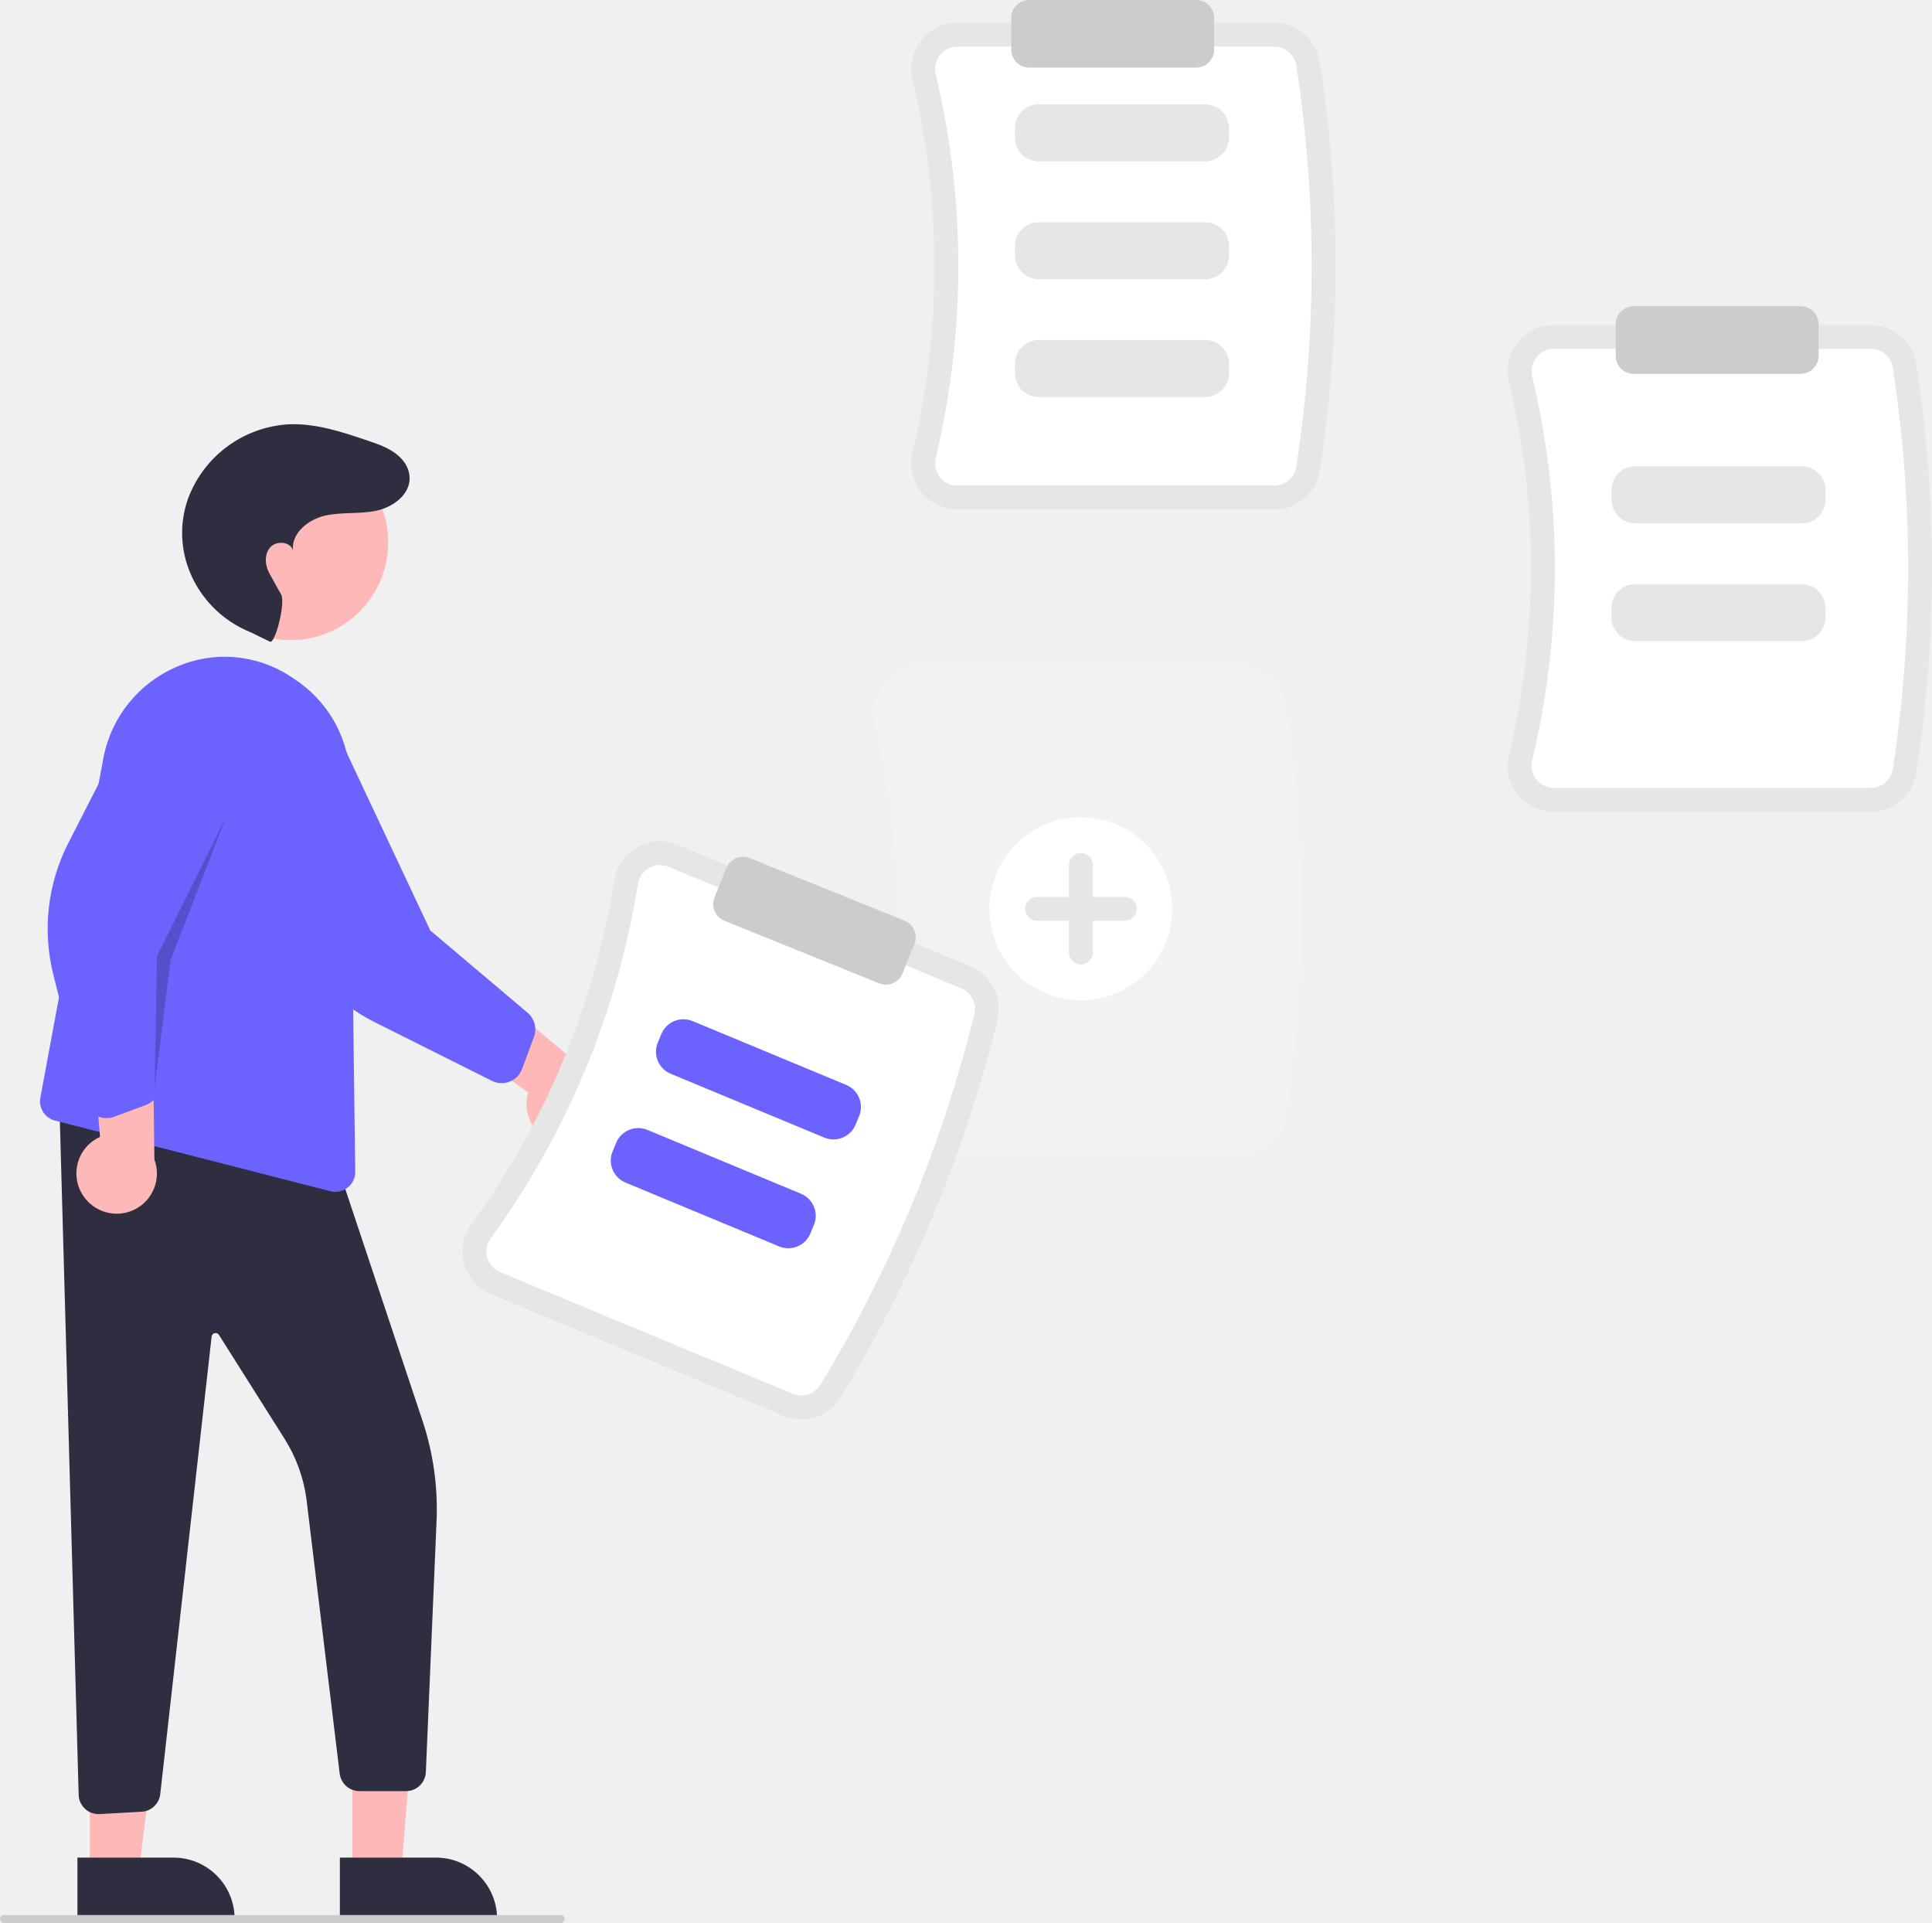
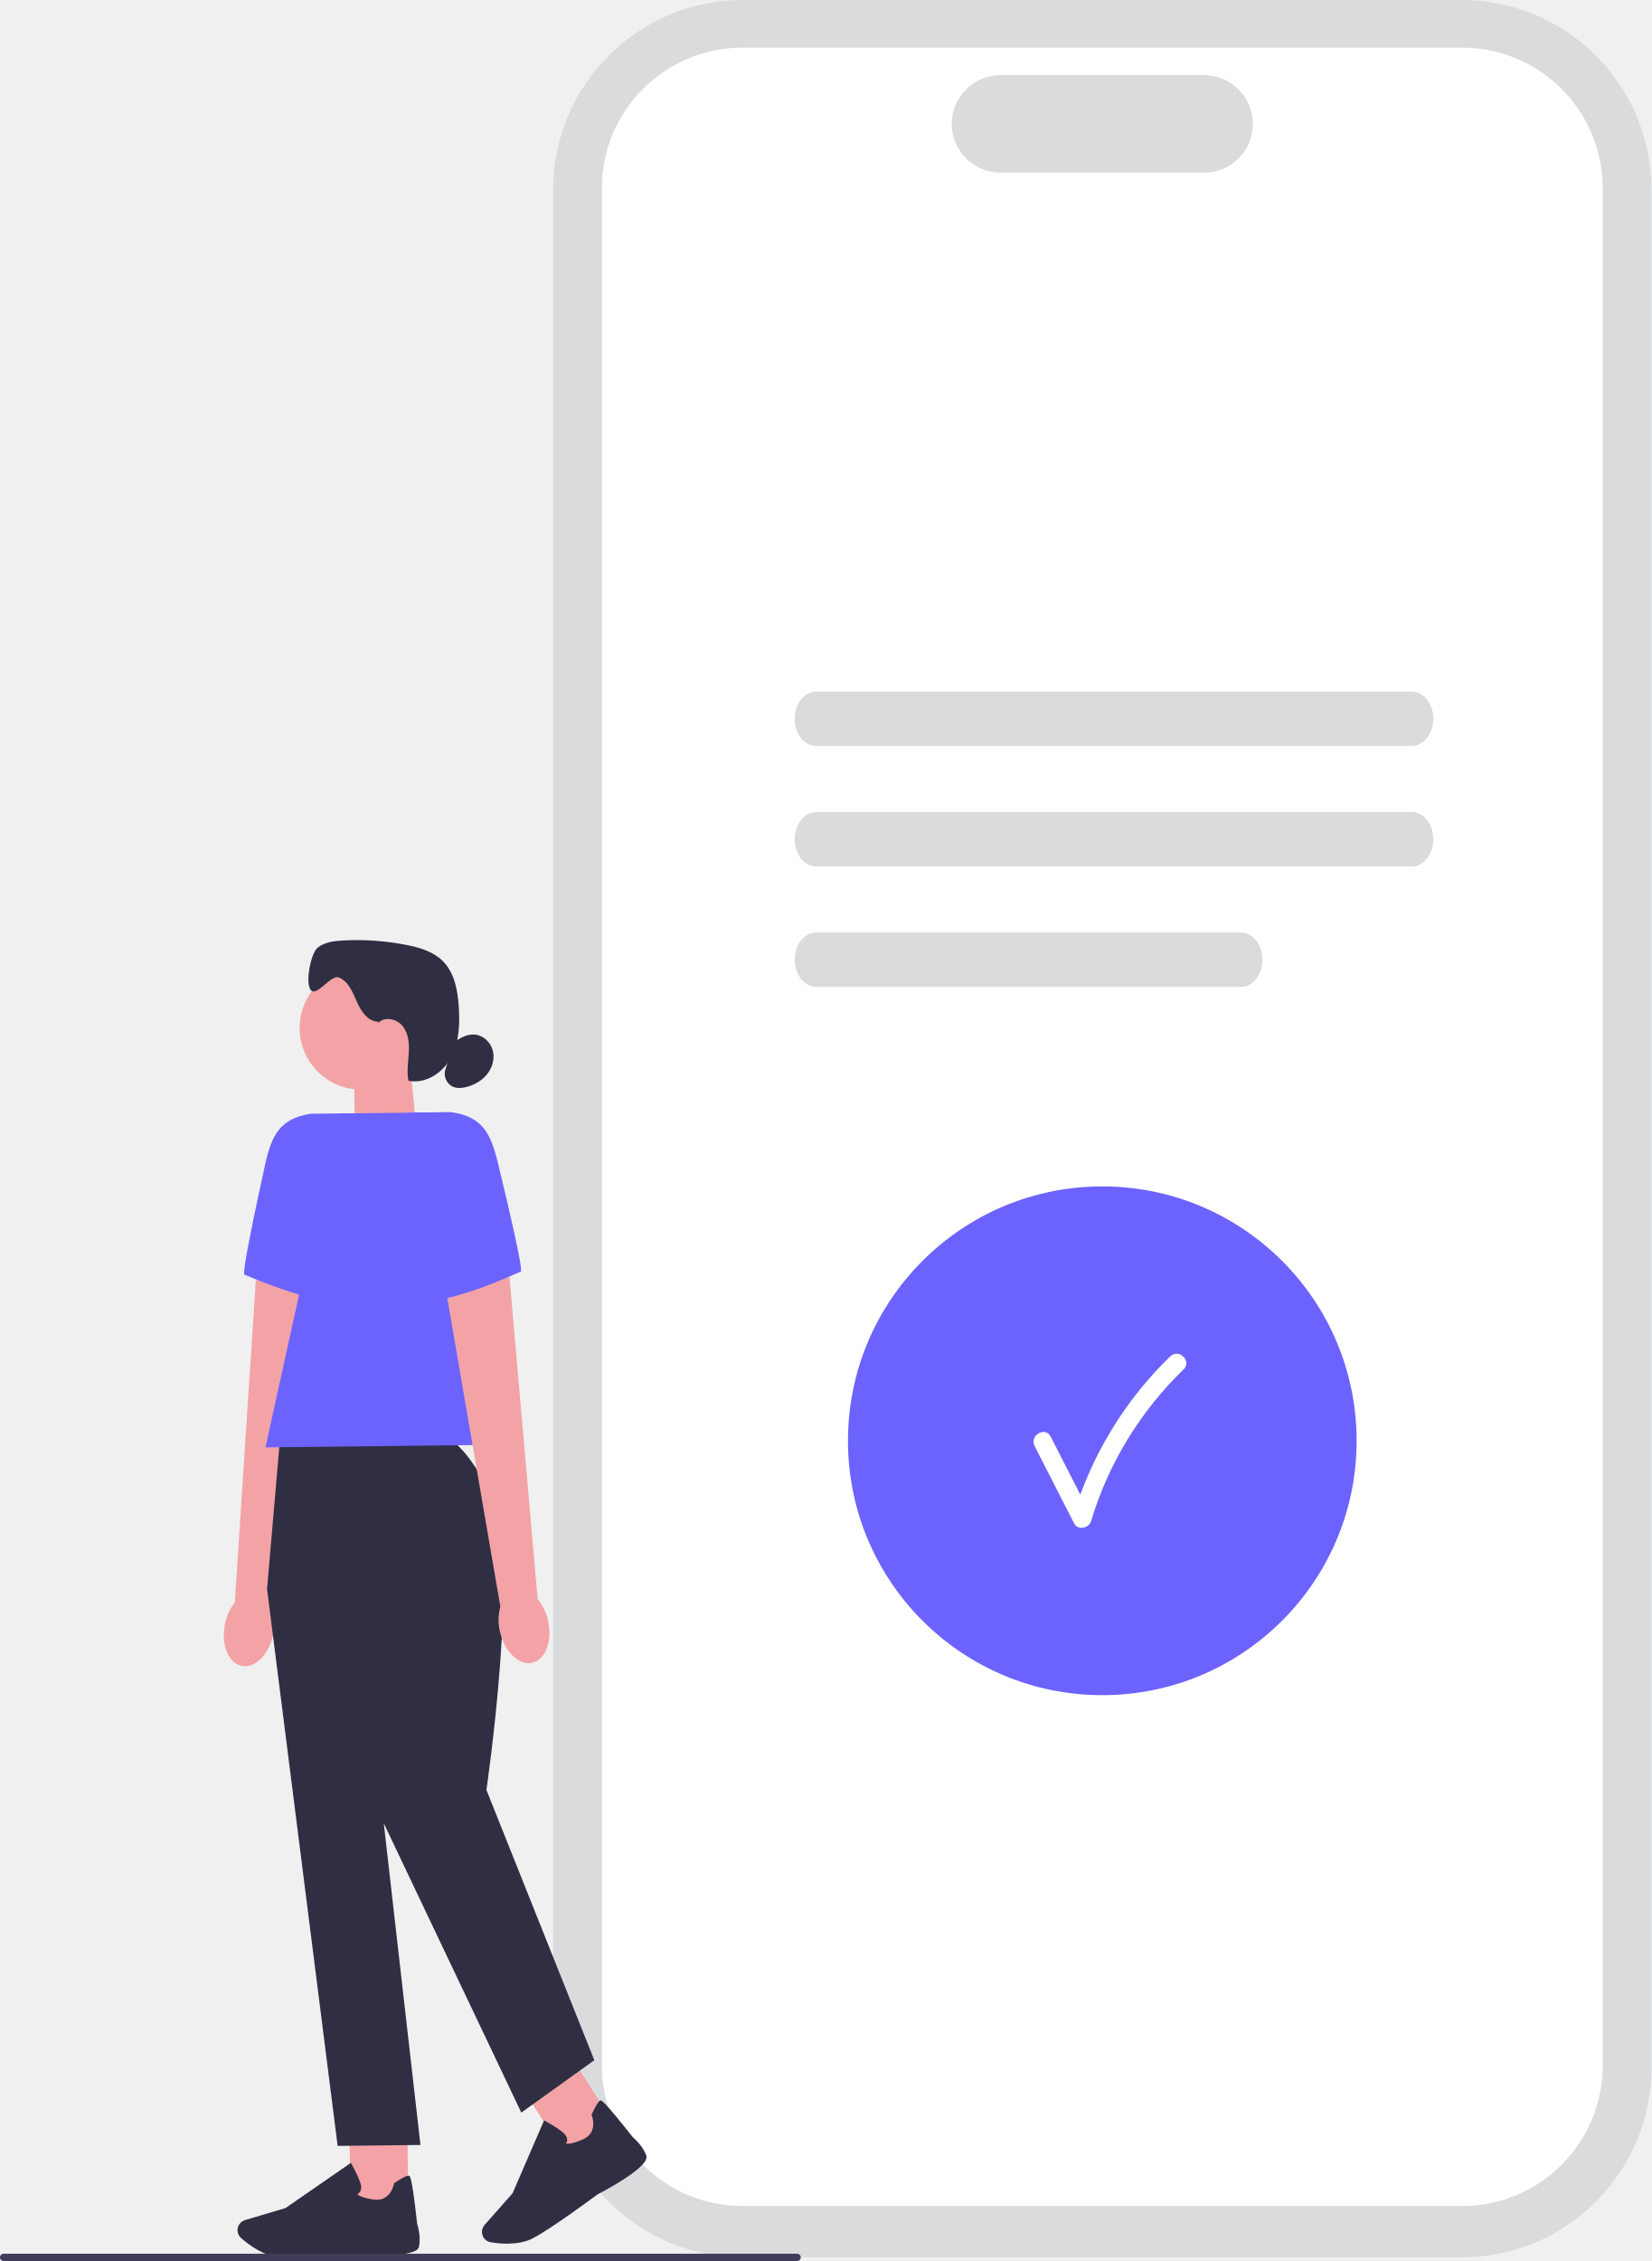
- <svg xmlns="http://www.w3.org/2000/svg" data-name="Layer 1" width="485.834" height="483.5" viewBox="0 0 485.834 483.5">
-   <path d="M677.542,336.347H597.8a11.478,11.478,0,0,1-9.066-4.394h0a11.622,11.622,0,0,1-2.177-9.968,201.631,201.631,0,0,0-0-93.647,11.624,11.624,0,0,1,2.177-9.967,11.478,11.478,0,0,1,9.066-4.394h79.741a11.623,11.623,0,0,1,11.439,9.755,337.961,337.961,0,0,1,0,102.858A11.623,11.623,0,0,1,677.542,336.347Z" transform="translate(-357.0831 -208.25)" fill="#e6e6e6" />
-   <path d="M597.8,219.978a5.513,5.513,0,0,0-4.354,2.108,5.659,5.659,0,0,0-1.054,4.854,207.656,207.656,0,0,1,0,96.445,5.656,5.656,0,0,0,1.053,4.853l0.0 0a5.511,5.511,0,0,0,4.354,2.109h79.741a5.582,5.582,0,0,0,5.509-4.667,331.985,331.985,0,0,0,0-101.035,5.582,5.582,0,0,0-5.509-4.667Z" transform="translate(-357.0831 -208.25)" fill="#fff" />
-   <path d="M660.141,248.829h-41.845a6.006,6.006,0,0,1-6-6v-2.345a6.006,6.006,0,0,1,6-6h41.845a6.006,6.006,0,0,1,6,6V242.829A6.006,6.006,0,0,1,660.141,248.829Z" transform="translate(-357.0831 -208.25)" fill="#e6e6e6" />
-   <path d="M660.141,278.454h-41.845a6.006,6.006,0,0,1-6-6V270.11a6.006,6.006,0,0,1,6-6h41.845a6.006,6.006,0,0,1,6,6v2.345A6.006,6.006,0,0,1,660.141,278.454Z" transform="translate(-357.0831 -208.25)" fill="#e6e6e6" />
-   <path d="M660.141,308.08h-41.845a6.006,6.006,0,0,1-6-6v-2.345a6.006,6.006,0,0,1,6-6h41.845a6.006,6.006,0,0,1,6,6v2.345A6.006,6.006,0,0,1,660.141,308.08Z" transform="translate(-357.0831 -208.25)" fill="#e6e6e6" />
-   <path d="M827.542,412.347H747.8a11.478,11.478,0,0,1-9.066-4.394h0a11.622,11.622,0,0,1-2.177-9.968,201.631,201.631,0,0,0-0-93.647,11.624,11.624,0,0,1,2.177-9.967,11.478,11.478,0,0,1,9.066-4.394h79.741a11.623,11.623,0,0,1,11.439,9.755,337.961,337.961,0,0,1,0,102.858A11.623,11.623,0,0,1,827.542,412.347Z" transform="translate(-357.0831 -208.25)" fill="#e6e6e6" />
-   <path d="M747.8,295.978a5.513,5.513,0,0,0-4.354,2.108,5.659,5.659,0,0,0-1.054,4.854,207.656,207.656,0,0,1,0,96.445,5.656,5.656,0,0,0,1.053,4.853l0.0 0a5.511,5.511,0,0,0,4.354,2.109h79.741a5.582,5.582,0,0,0,5.509-4.667,331.985,331.985,0,0,0,0-101.035,5.582,5.582,0,0,0-5.509-4.667Z" transform="translate(-357.0831 -208.25)" fill="#fff" />
-   <path d="M668.542,498.847H588.8a11.975,11.975,0,0,1-9.458-4.584,12.119,12.119,0,0,1-2.27-10.394,201.131,201.131,0,0,0-0-93.414,12.121,12.121,0,0,1,2.27-10.394,11.976,11.976,0,0,1,9.459-4.584h79.741a12.127,12.127,0,0,1,11.933,10.179,338.459,338.459,0,0,1,0,103.011A12.127,12.127,0,0,1,668.542,498.847Z" transform="translate(-357.0831 -208.25)" fill="#f2f2f2" />
-   <path d="M810.141,339.829h-41.845a6.006,6.006,0,0,1-6-6v-2.345a6.006,6.006,0,0,1,6-6h41.845a6.006,6.006,0,0,1,6,6V333.829A6.006,6.006,0,0,1,810.141,339.829Z" transform="translate(-357.0831 -208.25)" fill="#e6e6e6" />
-   <path d="M810.141,369.454h-41.845a6.006,6.006,0,0,1-6-6V361.11a6.006,6.006,0,0,1,6-6h41.845a6.006,6.006,0,0,1,6,6v2.345A6.006,6.006,0,0,1,810.141,369.454Z" transform="translate(-357.0831 -208.25)" fill="#e6e6e6" />
-   <circle cx="271.811" cy="228.5" r="23" fill="#fff" />
-   <path d="M639.894,433.75h-8v-8a3,3,0,0,0-6,0v8h-8a3,3,0,0,0,0,6h8v8a3,3,0,0,0,6,0v-8h8a3,3,0,0,0,0-6Z" transform="translate(-357.0831 -208.25)" fill="#e6e6e6" />
-   <path d="M657.894,225.25h-42a4.505,4.505,0,0,1-4.5-4.5v-8a4.505,4.505,0,0,1,4.5-4.5h42a4.505,4.505,0,0,1,4.5,4.5v8A4.505,4.505,0,0,1,657.894,225.25Z" transform="translate(-357.0831 -208.25)" fill="#ccc" />
-   <path d="M809.894,302.25h-42a4.505,4.505,0,0,1-4.5-4.5v-8a4.505,4.505,0,0,1,4.5-4.5h42a4.505,4.505,0,0,1,4.5,4.5v8A4.505,4.505,0,0,1,809.894,302.25Z" transform="translate(-357.0831 -208.25)" fill="#ccc" />
-   <polygon points="88.596 471.061 100.856 471.061 104.689 423.773 88.594 423.773 88.596 471.061" fill="#ffb8b8" />
-   <path d="M442.552,675.308l24.144-.001h.001a15.386,15.386,0,0,1,15.386,15.386v.5l-39.531.001Z" transform="translate(-357.0831 -208.25)" fill="#2f2e41" />
-   <polygon points="22.596 471.061 34.856 471.061 40.689 423.773 22.594 423.773 22.596 471.061" fill="#ffb8b8" />
-   <path d="M376.552,675.308l24.144-.001h.001a15.386,15.386,0,0,1,15.386,15.386v.5l-39.531.001Z" transform="translate(-357.0831 -208.25)" fill="#2f2e41" />
-   <path d="M381.854,664.373a4.981,4.981,0,0,1-3.375-1.318h0a4.961,4.961,0,0,1-1.616-3.537L371.947,483.304l69.811,17.452,21.54,64.618a70.461,70.461,0,0,1,3.545,25.824l-2.675,62.637a4.996,4.996,0,0,1-4.994,4.759h-11.709a5.023,5.023,0,0,1-4.955-4.33l-8.369-69.142a37.823,37.823,0,0,0-5.532-15.164l-16.469-26.076a1,1,0,0,0-1.838.41L397.378,659.38a4.993,4.993,0,0,1-4.687,4.396l-10.552.587C382.044,664.369,381.949,664.373,381.854,664.373Z" transform="translate(-357.0831 -208.25)" fill="#2f2e41" />
-   <circle cx="73.058" cy="136.406" r="24.561" fill="#ffb8b8" />
-   <path d="M441.424,507.922a5.076,5.076,0,0,1-1.253-.159H440.17l-69.264-17.76a4.998,4.998,0,0,1-3.663-5.815L383.15,398.497a31.214,31.214,0,0,1,18.25-22.54,30.113,30.113,0,0,1,28.266,2.075c.97.605,1.947,1.265,2.903,1.961a30.96,30.96,0,0,1,12.579,24.529l1.265,98.329a5.007,5.007,0,0,1-4.988,5.071Z" transform="translate(-357.0831 -208.25)" fill="#6c63ff" />
-   <path d="M378.032,508.93a10.056,10.056,0,0,1,4.214-14.832l-3.081-35.602,16.326,8.848.423,32.452a10.11,10.11,0,0,1-17.882,9.134Z" transform="translate(-357.0831 -208.25)" fill="#ffb8b8" />
-   <path d="M383.865,489.389a5.532,5.532,0,0,1-1.366-.173,5.496,5.496,0,0,1-3.972-3.986l-8.023-31.884a47.37,47.37,0,0,1,3.761-33.135l16.809-32.882a15.541,15.541,0,0,1,18.808-11.019,15.356,15.356,0,0,1,9.475,7.101,15.567,15.567,0,0,1,1.654,11.913l-23.927,53.506.284,32.036a5.519,5.519,0,0,1-3.584,5.205l-8.007,2.974A5.48,5.48,0,0,1,383.865,489.389Z" transform="translate(-357.0831 -208.25)" fill="#6c63ff" />
-   <path d="M498.401,495.835a10.056,10.056,0,0,1-8.493-12.87l-28.993-20.889,17.357-6.602,24.872,20.849a10.11,10.11,0,0,1-4.742,19.512Z" transform="translate(-357.0831 -208.25)" fill="#ffb8b8" />
-   <path d="M483.223,480.581a5.522,5.522,0,0,1-2.463-.582L451.361,465.282a47.381,47.381,0,0,1-22.661-24.465L414.743,406.626a15.544,15.544,0,0,1,3.918-21.444,15.352,15.352,0,0,1,11.59-2.543,15.57,15.57,0,0,1,10.081,6.512l24.945,53.04L489.743,462.873a5.518,5.518,0,0,1,1.607,6.112l-2.97,8.008a5.474,5.474,0,0,1-2.007,2.596,5.497,5.497,0,0,1-3.15.992Z" transform="translate(-357.0831 -208.25)" fill="#6c63ff" />
-   <path d="M424.983,369.593c1.305.571,3.977-9.827,2.78-11.907-1.78-3.093-1.675-3.071-2.857-5.117s-1.446-4.847.084-6.648,5.072-1.562,5.77.696c-.449-4.288,3.792-7.735,7.993-8.703s8.632-.367,12.857-1.229c4.902-1,10.003-5.11,8.047-10.501a7.593,7.593,0,0,0-1.481-2.434c-2.26-2.541-5.421-3.626-8.512-4.675-6.43-2.182-13.036-4.392-19.822-4.151A28.798,28.798,0,0,0,404.397,333.533a26.156,26.156,0,0,0-1.083,4.025c-2.329,12.524,4.944,24.878,16.756,29.647Z" transform="translate(-357.0831 -208.25)" fill="#2f2e41" />
-   <polygon points="38.9 273.343 39.457 240.414 56.9 205.343 42.9 241.343 38.9 273.343" opacity="0.2" />
-   <path d="M554.16,564.232,480.522,533.637a11.478,11.478,0,0,1-6.686-7.536h0a11.622,11.622,0,0,1,1.815-10.04,201.631,201.631,0,0,0,35.93-86.48,11.624,11.624,0,0,1,5.834-8.369,11.478,11.478,0,0,1,10.058-.579l73.638,30.596a11.623,11.623,0,0,1,6.821,13.398,337.961,337.961,0,0,1-39.465,94.986A11.623,11.623,0,0,1,554.16,564.232Z" transform="translate(-357.0831 -208.25)" fill="#e6e6e6" />
-   <path d="M525.171,426.174a5.513,5.513,0,0,0-4.83.276,5.659,5.659,0,0,0-2.835,4.078,207.656,207.656,0,0,1-37.004,89.064,5.656,5.656,0,0,0-.889,4.885l0.0.001a5.511,5.511,0,0,0,3.212,3.618l73.638,30.596a5.582,5.582,0,0,0,6.878-2.196,331.986,331.986,0,0,0,38.766-93.302,5.582,5.582,0,0,0-3.297-6.423Z" transform="translate(-357.0831 -208.25)" fill="#fff" />
-   <path d="M564.38,494.281l-38.642-16.055a6.006,6.006,0,0,1-3.239-7.843l.9-2.165a6.006,6.006,0,0,1,7.843-3.239l38.642,16.055a6.006,6.006,0,0,1,3.239,7.843l-.9,2.165A6.006,6.006,0,0,1,564.38,494.281Z" transform="translate(-357.0831 -208.25)" fill="#6c63ff" />
-   <path d="M553.013,521.64l-38.642-16.055a6.006,6.006,0,0,1-3.239-7.843l.9-2.165a6.006,6.006,0,0,1,7.843-3.239L558.517,508.394a6.006,6.006,0,0,1,3.239,7.843l-.9,2.165A6.006,6.006,0,0,1,553.013,521.64Z" transform="translate(-357.0831 -208.25)" fill="#6c63ff" />
-   <path d="M579.864,455.832a4.489,4.489,0,0,1-1.687-.331l-38.938-15.743a4.505,4.505,0,0,1-2.485-5.858l2.999-7.417a4.5,4.5,0,0,1,5.859-2.485l38.938,15.743a4.505,4.505,0,0,1,2.485,5.858l-2.999,7.417a4.511,4.511,0,0,1-4.171,2.815Z" transform="translate(-357.0831 -208.25)" fill="#ccc" />
-   <path d="M498.083,691.75h-140a1,1,0,1,1,0-2h140a1,1,0,0,1,0,2Z" transform="translate(-357.0831 -208.25)" fill="#ccc" />
+ <svg xmlns="http://www.w3.org/2000/svg" width="443.57" height="607.17" viewBox="0 0 443.57 607.17">
+   <path d="m392.63,606.19h-193.12c-28.09,0-50.94-22.85-50.94-50.94V50.94c0-28.09,22.85-50.94,50.94-50.94h193.12c28.09,0,50.94,22.85,50.94,50.94v504.31c0,28.09-22.85,50.94-50.94,50.94Z" fill="#dadbdc" stroke-width="0" />
+   <path d="m392.77,592.4h-193.4c-20.79,0-37.71-16.92-37.71-37.71V50.51c0-20.79,16.92-37.71,37.71-37.71h193.4c20.79,0,37.71,16.92,37.71,37.71v504.18c0,20.79-16.92,37.71-37.71,37.71Z" fill="#fff" stroke-width="0" />
+   <path d="m323.42,46.36h-54.69c-7.22,0-13.09-5.87-13.09-13.09s5.87-13.09,13.09-13.09h54.69c7.22,0,13.09,5.87,13.09,13.09s-5.87,13.09-13.09,13.09Z" fill="#dadbdc" stroke-width="0" />
+   <path d="m379.23,200.32h-160.03c-3.17,0-5.75-3.28-5.75-7.3s2.58-7.3,5.75-7.3h160.03c3.17,0,5.75,3.28,5.75,7.3s-2.58,7.3-5.75,7.3Z" fill="#dadbdc" stroke-width="0" />
+   <path d="m379.23,232.67h-160.03c-3.17,0-5.75-3.28-5.75-7.3s2.58-7.3,5.75-7.3h160.03c3.17,0,5.75,3.28,5.75,7.3s-2.58,7.3-5.75,7.3Z" fill="#dadbdc" stroke-width="0" />
+   <path d="m333.34,265.02h-114.14c-3.17,0-5.75-3.28-5.75-7.3s2.58-7.3,5.75-7.3h114.14c3.17,0,5.75,3.28,5.75,7.3s-2.58,7.3-5.75,7.3Z" fill="#dadbdc" stroke-width="0" />
+   <circle cx="296.07" cy="386.91" r="68.31" fill="#6c63ff" stroke-width="0" />
+   <path d="m277.9,388.33c3.53,6.91,7.06,13.83,10.59,20.74,1.01,1.99,3.98,1.36,4.57-.6,4.63-15.44,13.23-29.51,24.82-40.7,2.32-2.24-1.22-5.77-3.54-3.54-12.2,11.78-21.23,26.67-26.11,42.91l4.57-.6c-3.53-6.91-7.06-13.83-10.59-20.74-1.46-2.87-5.78-.34-4.32,2.52h.01Z" fill="#fff" stroke-width="0" />
+   <polygon points="111.92 304.28 95.36 309.93 95.1 286.02 110.17 285.85 111.92 304.28" fill="#f3a3a6" stroke-width="0" />
+   <circle cx="97.04" cy="276.06" r="16.56" fill="#f3a3a6" stroke-width="0" />
+   <path d="m101.57,274.37c-2.77-.05-4.62-2.83-5.73-5.38-1.11-2.54-2.25-5.47-4.82-6.5-2.11-.84-5.75,5.03-7.43,3.5-1.75-1.6-.15-9.94,1.67-11.45s4.33-1.83,6.69-1.97c5.77-.33,11.57.07,17.24,1.19,3.5.69,7.12,1.75,9.67,4.25,3.23,3.17,4.1,8,4.38,12.52.29,4.62.07,9.47-2.13,13.55-2.21,4.07-6.88,7.11-11.41,6.13-.48-2.45-.05-4.97.1-7.47.15-2.49-.07-5.18-1.61-7.15s-4.8-2.72-6.55-.94" fill="#2f2e43" stroke-width="0" />
+   <path d="m122,279.88c1.64-1.23,3.61-2.27,5.65-2.04,2.21.24,4.09,2.04,4.68,4.18s-.02,4.51-1.36,6.28-3.35,2.95-5.49,3.55c-1.24.35-2.59.5-3.78,0-1.75-.73-2.71-2.94-2.05-4.72" fill="#2f2e43" stroke-width="0" />
+   <path id="uuid-aacd27ab-43c3-4d3d-aa57-4e8c94c3c81e-254" d="m60.38,436.33c-1.04,5.45,1.03,10.4,4.64,11.05,3.6.65,7.37-3.25,8.41-8.7.45-2.17.35-4.42-.29-6.55l12.74-85.41-17.16-3.03-5.65,86.63c-1.38,1.77-2.31,3.83-2.69,6.02h0Z" fill="#f3a3a6" stroke-width="0" />
+   <path d="m95.06,298.96l-11.69.13c-8.25,1.34-10.45,5.78-12.23,13.94-2.73,12.45-6.21,29.04-5.48,29.27,1.17.38,21.17,9.52,31.29,7.26l-1.89-50.6Z" fill="#6c63ff" stroke-width="0" />
+   <rect x="93.98" y="570.5" width="15.56" height="22.07" transform="translate(-6.49 1.17) rotate(-.64)" fill="#f3a3a6" stroke-width="0" />
+   <path d="m79.06,606.19c-1.64.02-3.09,0-4.19-.09-4.14-.33-8.11-3.34-10.12-5.1-.9-.79-1.2-2.07-.75-3.17h0c.32-.79.98-1.39,1.8-1.64l10.89-3.24,17.55-12.13.2.35c.08.13,1.85,3.24,2.45,5.35.23.8.18,1.47-.15,1.99-.23.36-.55.57-.81.7.32.33,1.33,1,4.43,1.46,4.51.67,5.42-4.02,5.45-4.22l.03-.16.13-.09c2.13-1.41,3.44-2.05,3.9-1.92.29.08.76.22,2.18,12.94.13.4,1.06,3.32.48,6.13-.63,3.06-13.96,2.15-16.62,1.94-.08.01-10.04.83-16.87.9h.02Z" fill="#2f2e43" stroke-width="0" />
+   <rect x="145.13" y="555" width="15.56" height="22.07" transform="translate(-280.8 171.48) rotate(-32.59)" fill="#f3a3a6" stroke-width="0" />
+   <path d="m136.51,602.52c-1.83.02-3.51-.18-4.71-.38-1.18-.2-2.11-1.12-2.31-2.3h0c-.15-.85.1-1.7.66-2.34l7.52-8.51,8.47-19.58.36.19c.13.07,3.28,1.77,4.91,3.24.62.56.93,1.15.93,1.77,0,.43-.16.78-.32,1.02.45.11,1.66.14,4.53-1.11,4.18-1.82,2.47-6.28,2.39-6.46l-.06-.15.07-.14c1.06-2.32,1.84-3.56,2.29-3.7.29-.08.76-.22,8.7,9.82.32.27,2.66,2.25,3.65,4.94,1.08,2.93-10.7,9.21-13.08,10.44-.07.06-12.38,9.21-17.44,11.83-2.01,1.04-4.4,1.38-6.58,1.4l.02.02h0Z" fill="#2f2e43" stroke-width="0" />
+   <path d="m118.79,385.68l-43.56.48-3.5,40.56,18.96,149.54,22.24-.25-9.85-86.38,36.94,77.68,19.61-14.06-28.98-72.58s9.36-63.61,1.28-79.34-13.13-15.67-13.13-15.67v.02h0Z" fill="#2f2e43" stroke-width="0" />
+   <polygon points="140.48 387.91 71.3 388.68 91.06 299.01 121.21 298.67 140.48 387.91" fill="#6c63ff" stroke-width="0" />
+   <path id="uuid-36382701-bf34-46f2-bbf2-9fa794ab079f-255" d="m147.24,435.37c1.16,5.43-.8,10.42-4.39,11.15-3.59.73-7.44-3.08-8.6-8.51-.5-2.16-.45-4.41.14-6.56l-14.64-85.11,17.09-3.41,7.57,86.49c1.42,1.74,2.39,3.78,2.83,5.96h0Z" fill="#f3a3a6" stroke-width="0" />
+   <path d="m109.52,298.8l11.69-.13c8.28,1.16,10.57,5.55,12.54,13.67,3,12.39,6.85,28.89,6.13,29.14-1.17.4-20.95,9.98-31.12,7.95l.77-50.63h-.01Z" fill="#6c63ff" stroke-width="0" />
+   <path d="m215.08,606.19c0,.54-.44.98-.98.98H.98c-.54,0-.98-.44-.98-.98s.44-.98.98-.98h213.12c.54,0,.98.44.98.98h0Z" fill="#3f3d58" stroke-width="0" />
</svg>
